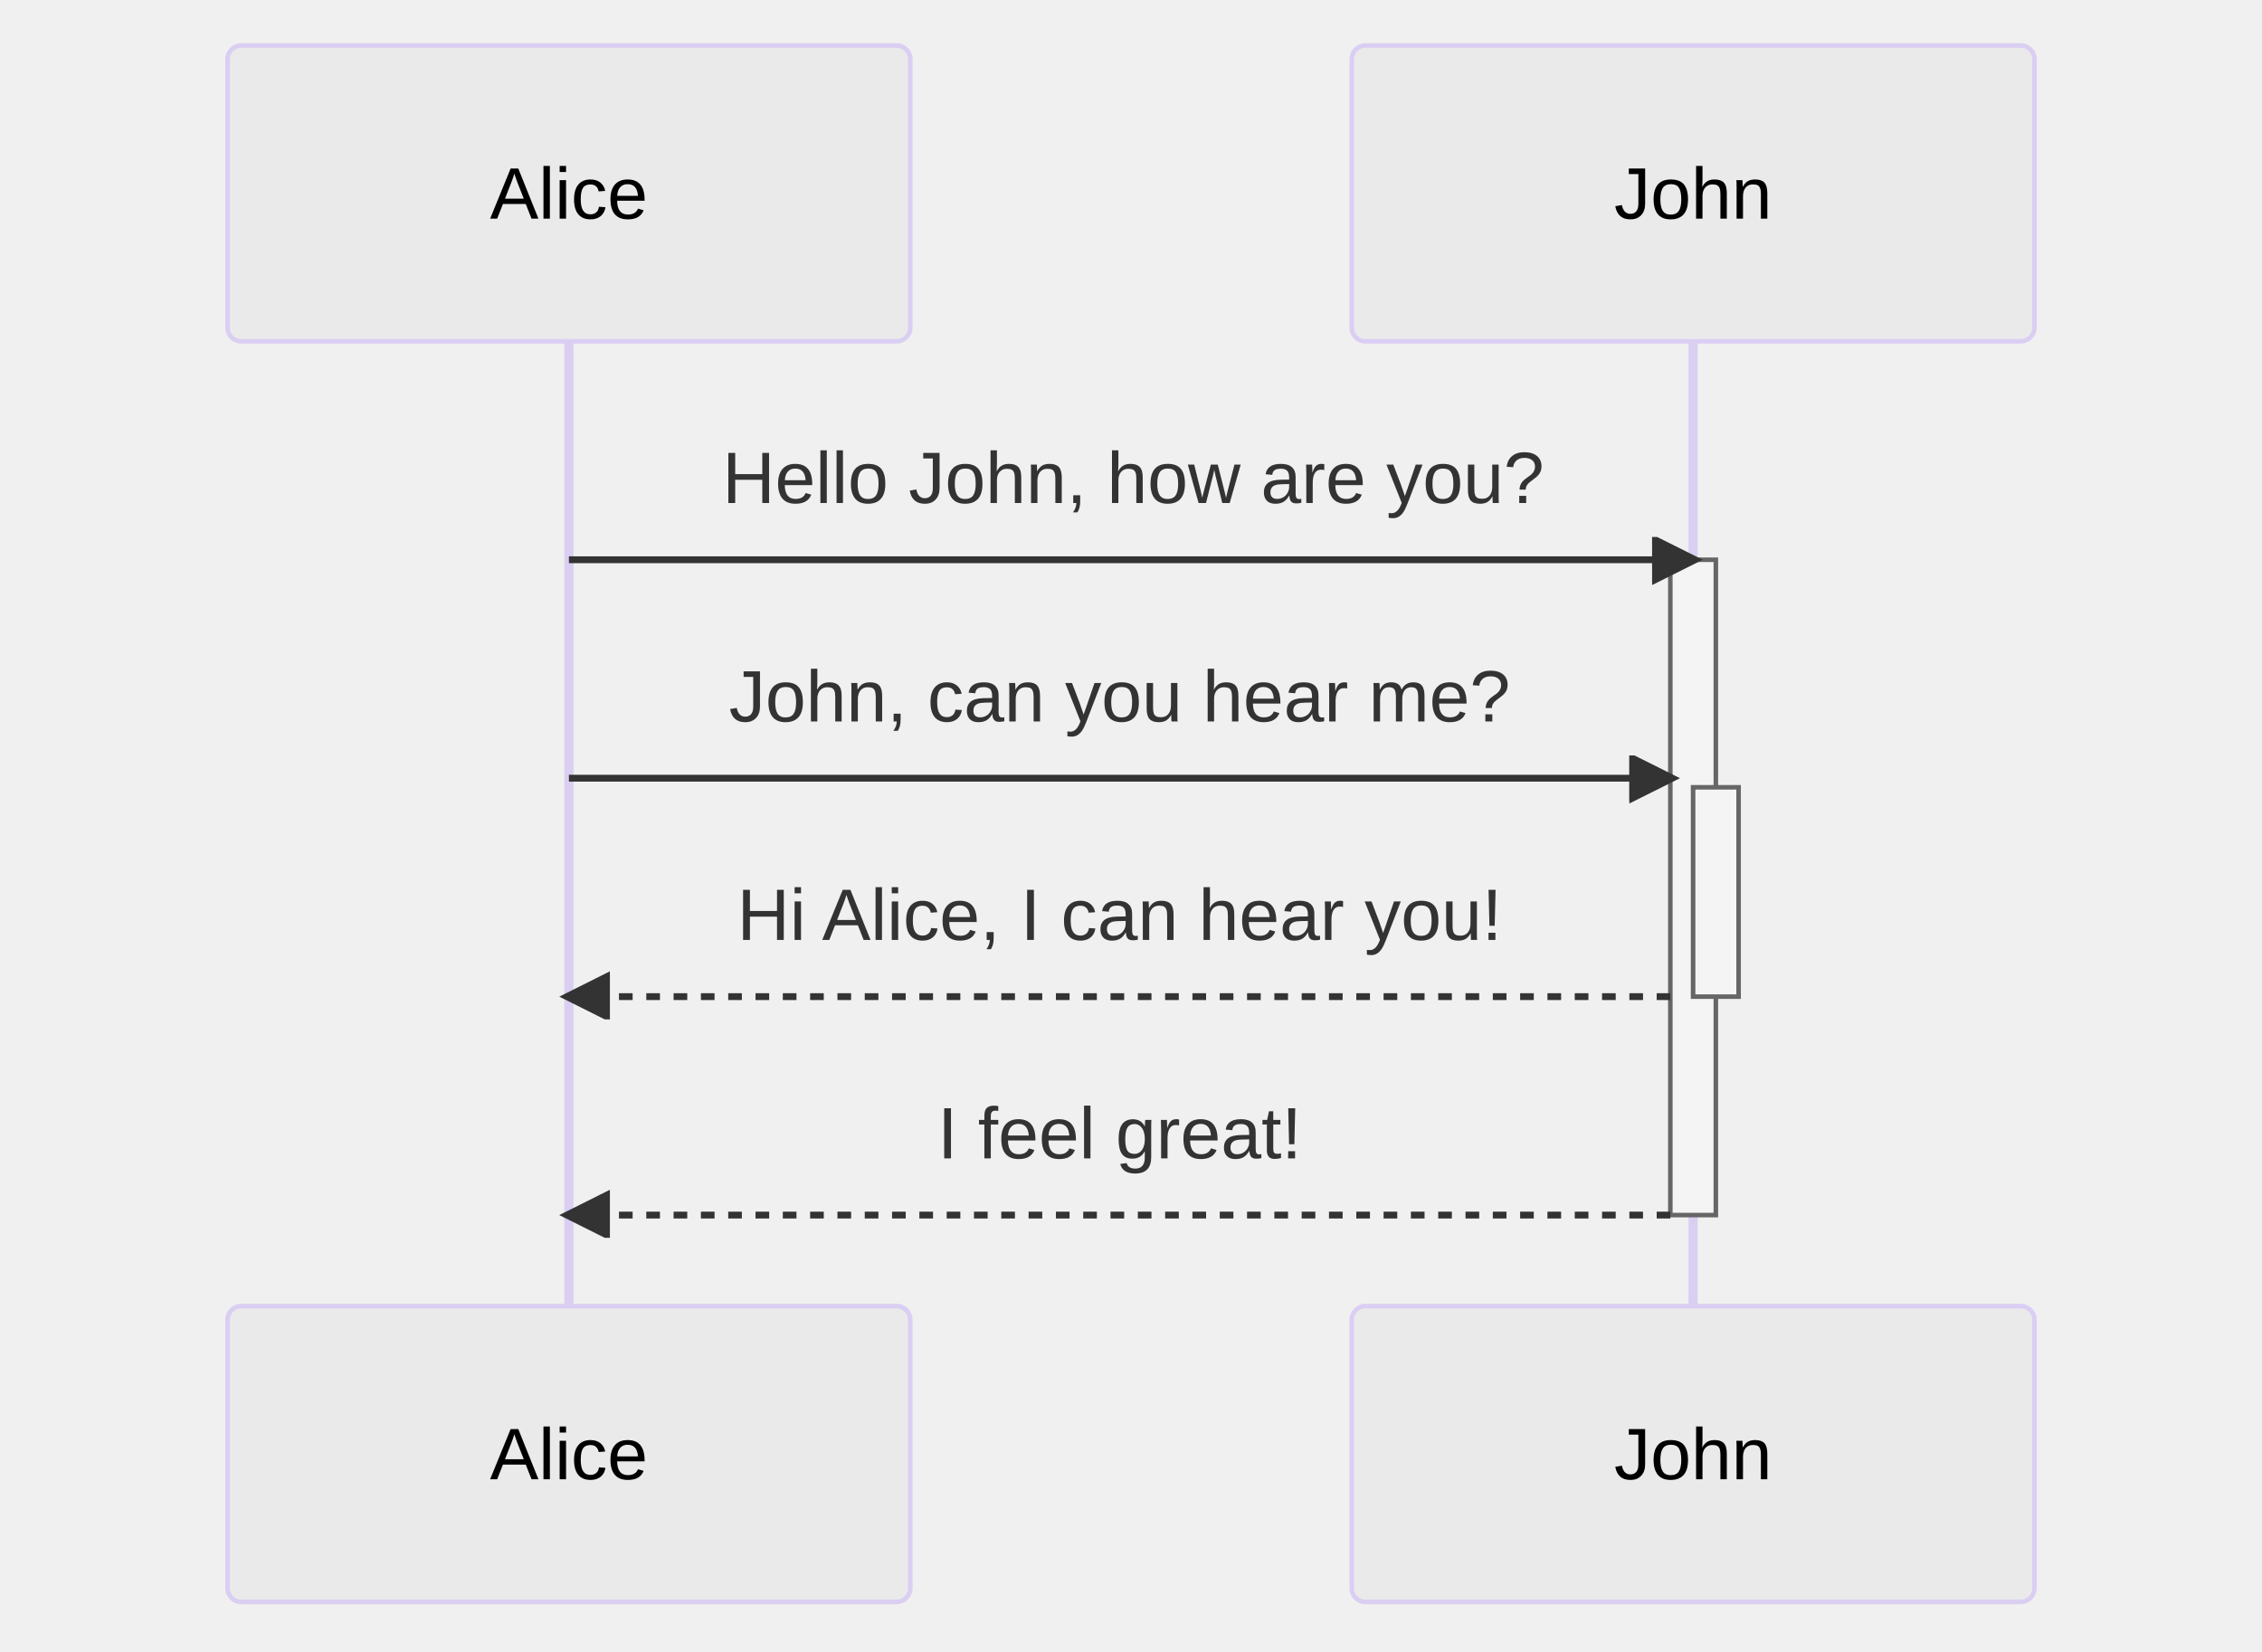
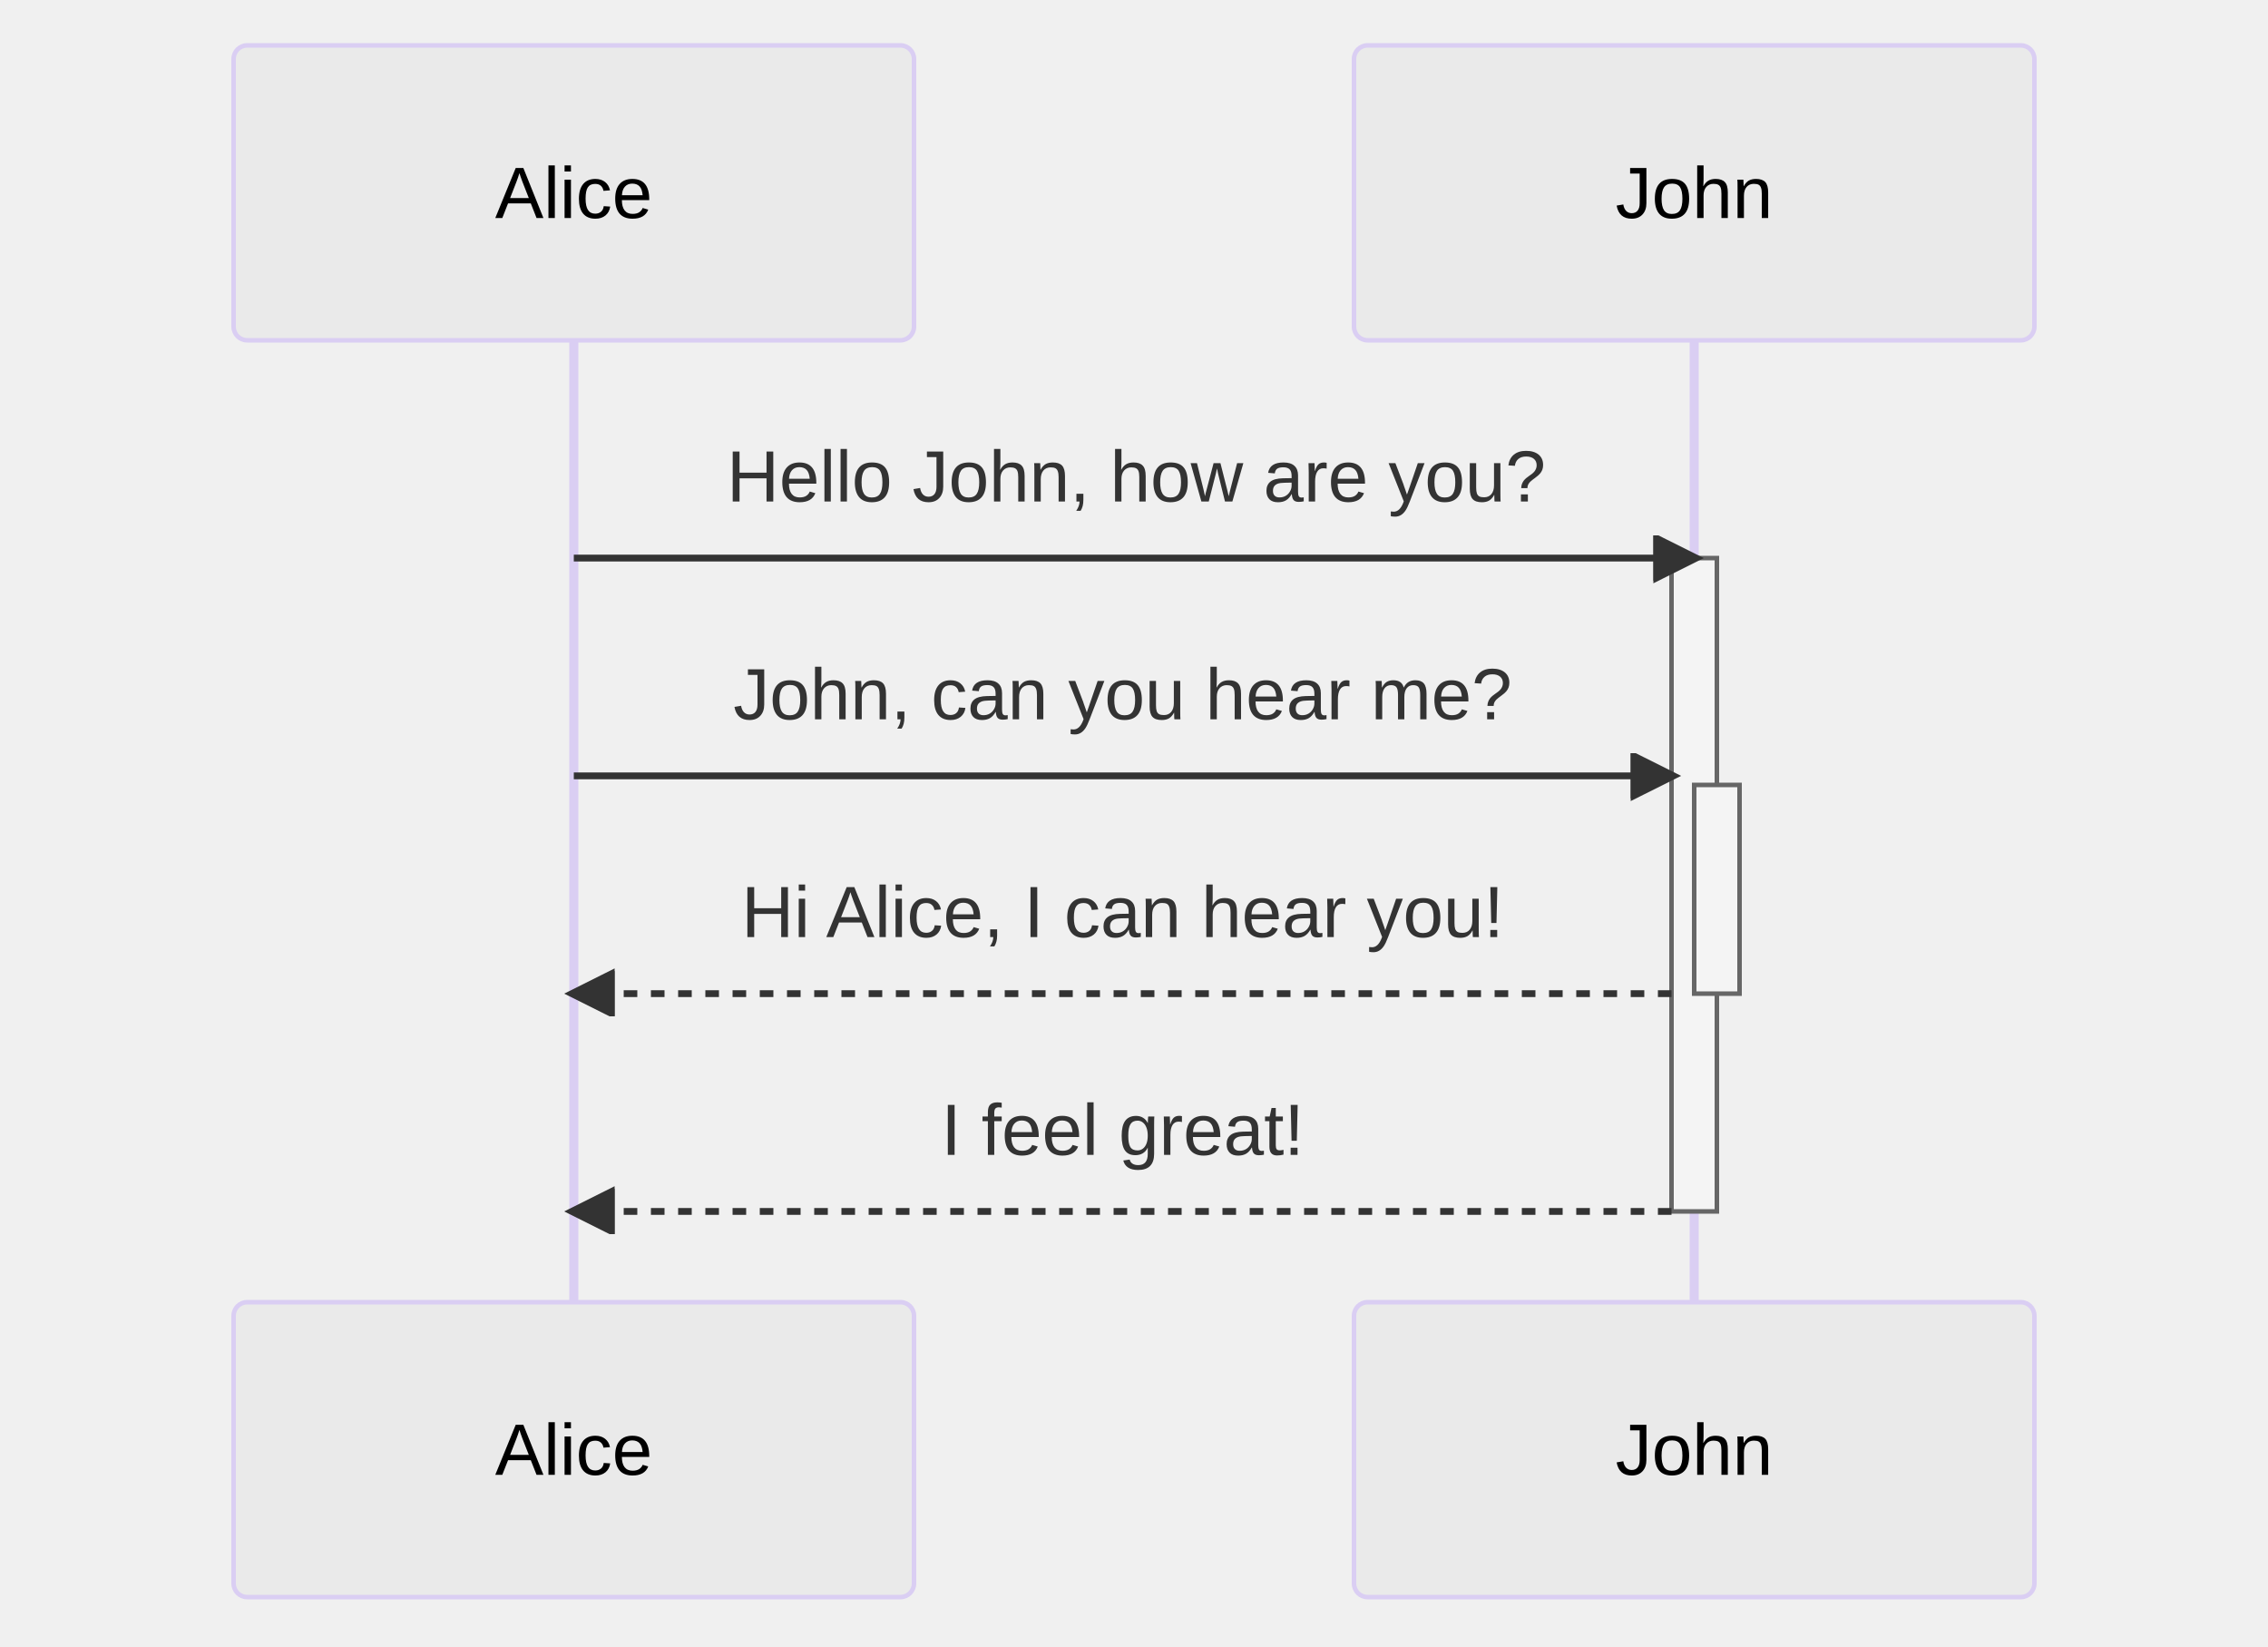
- <svg xmlns="http://www.w3.org/2000/svg" aria-roledescription="sequence" role="graphics-document document" viewBox="-50 -10 497 363" height="363" width="497" id="container">
+ <svg xmlns="http://www.w3.org/2000/svg" aria-roledescription="sequence" role="graphics-document document" viewBox="-50 -10 497 363" width="500" height="363" id="container">
  <style>
 #container{font-family:"trebuchet ms",verdana,arial,sans-serif;font-size:16px;fill:#333;}
 #container .error-icon{fill:#552222;}
 #container .error-text{fill:#552222;stroke:#552222;}
 #container .edge-thickness-normal{stroke-width:2px;}
 #container .edge-thickness-thick{stroke-width:3.5px;}
 #container .edge-pattern-solid{stroke-dasharray:0;}
 #container .edge-pattern-dashed{stroke-dasharray:3;}
 #container .edge-pattern-dotted{stroke-dasharray:2;}
 #container .marker{fill:#333333;stroke:#333333;}
 #container .marker.cross{stroke:#333333;}
 #container svg{font-family:"trebuchet ms",verdana,arial,sans-serif;font-size:16px;}
 #container .actor{stroke:hsl(259.626, 59.777%, 87.902%);fill:lch(94 9 286);}
 #container text.actor&gt;tspan{fill:black;stroke:none;}
 #container .actor-line{stroke:grey;}
 #container .messageLine0{stroke-width:1.5;stroke-dasharray:none;stroke:#333;}
 #container .messageLine1{stroke-width:1.5;stroke-dasharray:2,2;stroke:#333;}
 #container #arrowhead path{fill:#333;stroke:#333;}
 #container .sequenceNumber{fill:white;}
 #container #sequencenumber{fill:#333;}
 #container #crosshead path{fill:#333;stroke:#333;}
 #container .messageText{fill:#333;stroke:none;}
 #container .labelBox{stroke:hsl(259.626, 59.777%, 87.902%);fill:lch(94 9 286);}
 #container .labelText,#container .labelText&gt;tspan{fill:black;stroke:none;}
 #container .loopText,#container .loopText&gt;tspan{fill:black;stroke:none;}
 #container .loopLine{stroke-width:2px;stroke-dasharray:2,2;stroke:hsl(259.626, 59.777%, 87.902%);fill:hsl(259.626, 59.777%, 87.902%);}
 #container .note{stroke:#aaaa33;fill:#fff5ad;}
 #container .noteText,#container .noteText&gt;tspan{fill:black;stroke:none;}
 #container .activation0{fill:#f4f4f4;stroke:#666;}
 #container .activation1{fill:#f4f4f4;stroke:#666;}
 #container .activation2{fill:#f4f4f4;stroke:#666;}
 #container .actorPopupMenu{position:absolute;}
 #container .actorPopupMenuPanel{position:absolute;fill:lch(94 9 286);box-shadow:0px 8px 16px 0px rgba(0,0,0,0.2);filter:none;}
 #container .actor-man line{stroke:hsl(259.626, 59.777%, 87.902%);fill:lch(94 9 286);}
 #container .actor-man circle,#container line{stroke:hsl(259.626, 59.777%, 87.902%);fill:lch(94 9 286);stroke-width:2px;}
 #container :root{--mermaid-font-family:"trebuchet ms",verdana,arial,sans-serif;}
 </style>
  <g />
  <defs>
    <symbol height="24" width="24" id="computer">
      <path d="M2 2v13h20v-13h-20zm18 11h-16v-9h16v9zm-10.228 6l.466-1h3.524l.467 1h-4.457zm14.228 3h-24l2-6h2.104l-1.33 4h18.45l-1.297-4h2.073l2 6zm-5-10h-14v-7h14v7z" transform="scale(.5)">
 </path>
    </symbol>
  </defs>
  <defs>
    <symbol clip-rule="evenodd" fill-rule="evenodd" id="database">
      <path d="M12.258.001l.256.004.255.005.253.008.251.01.249.012.247.015.246.016.242.019.241.02.239.023.236.024.233.027.231.028.229.031.225.032.223.034.22.036.217.038.214.04.211.041.208.043.205.045.201.046.198.048.194.05.191.051.187.053.183.054.18.056.175.057.172.059.168.06.163.061.16.063.155.064.15.066.074.033.073.033.071.034.07.034.069.035.068.035.067.035.066.035.064.036.064.036.062.036.06.036.06.037.058.037.058.037.055.038.055.038.053.038.052.038.051.039.05.039.048.039.047.039.045.04.044.04.043.04.041.04.04.041.039.041.037.041.036.041.034.041.033.042.032.042.03.042.029.042.027.042.026.043.024.043.023.043.021.043.02.043.018.044.017.043.015.044.013.044.012.044.011.045.009.044.007.045.006.045.004.045.002.045.001.045v17l-.001.045-.002.045-.004.045-.006.045-.007.045-.009.044-.011.045-.012.044-.013.044-.015.044-.017.043-.018.044-.02.043-.021.043-.023.043-.024.043-.026.043-.027.042-.029.042-.03.042-.032.042-.033.042-.034.041-.036.041-.037.041-.039.041-.04.041-.041.04-.043.04-.044.04-.045.04-.047.039-.048.039-.05.039-.051.039-.052.038-.053.038-.055.038-.055.038-.058.037-.058.037-.06.037-.06.036-.062.036-.064.036-.064.036-.066.035-.067.035-.068.035-.069.035-.07.034-.071.034-.073.033-.074.033-.15.066-.155.064-.16.063-.163.061-.168.06-.172.059-.175.057-.18.056-.183.054-.187.053-.191.051-.194.05-.198.048-.201.046-.205.045-.208.043-.211.041-.214.04-.217.038-.22.036-.223.034-.225.032-.229.031-.231.028-.233.027-.236.024-.239.023-.241.02-.242.019-.246.016-.247.015-.249.012-.251.01-.253.008-.255.005-.256.004-.258.001-.258-.001-.256-.004-.255-.005-.253-.008-.251-.01-.249-.012-.247-.015-.245-.016-.243-.019-.241-.02-.238-.023-.236-.024-.234-.027-.231-.028-.228-.031-.226-.032-.223-.034-.22-.036-.217-.038-.214-.04-.211-.041-.208-.043-.204-.045-.201-.046-.198-.048-.195-.05-.19-.051-.187-.053-.184-.054-.179-.056-.176-.057-.172-.059-.167-.06-.164-.061-.159-.063-.155-.064-.151-.066-.074-.033-.072-.033-.072-.034-.07-.034-.069-.035-.068-.035-.067-.035-.066-.035-.064-.036-.063-.036-.062-.036-.061-.036-.06-.037-.058-.037-.057-.037-.056-.038-.055-.038-.053-.038-.052-.038-.051-.039-.049-.039-.049-.039-.046-.039-.046-.04-.044-.04-.043-.04-.041-.04-.04-.041-.039-.041-.037-.041-.036-.041-.034-.041-.033-.042-.032-.042-.03-.042-.029-.042-.027-.042-.026-.043-.024-.043-.023-.043-.021-.043-.02-.043-.018-.044-.017-.043-.015-.044-.013-.044-.012-.044-.011-.045-.009-.044-.007-.045-.006-.045-.004-.045-.002-.045-.001-.045v-17l.001-.045.002-.045.004-.045.006-.045.007-.045.009-.044.011-.045.012-.044.013-.044.015-.044.017-.043.018-.044.02-.043.021-.043.023-.043.024-.043.026-.043.027-.042.029-.042.03-.042.032-.042.033-.042.034-.041.036-.041.037-.041.039-.041.04-.041.041-.04.043-.04.044-.04.046-.04.046-.039.049-.039.049-.039.051-.039.052-.038.053-.038.055-.038.056-.038.057-.037.058-.037.06-.037.061-.036.062-.036.063-.036.064-.036.066-.035.067-.035.068-.035.069-.035.07-.034.072-.034.072-.033.074-.033.151-.066.155-.064.159-.063.164-.061.167-.06.172-.059.176-.057.179-.056.184-.054.187-.053.19-.051.195-.05.198-.048.201-.046.204-.045.208-.043.211-.041.214-.04.217-.038.22-.036.223-.034.226-.032.228-.031.231-.028.234-.027.236-.024.238-.023.241-.02.243-.019.245-.016.247-.015.249-.012.251-.01.253-.008.255-.005.256-.004.258-.001.258.001zm-9.258 20.499v.01l.001.021.003.021.004.022.005.021.006.022.007.022.009.023.01.022.011.023.012.023.013.023.015.023.016.024.017.023.018.024.019.024.021.024.022.025.023.024.024.025.052.049.056.05.061.051.066.051.07.051.075.051.079.052.084.052.088.052.092.052.097.052.102.051.105.052.11.052.114.051.119.051.123.051.127.05.131.05.135.05.139.048.144.049.147.047.152.047.155.047.16.045.163.045.167.043.171.043.176.041.178.041.183.039.187.039.19.037.194.035.197.035.202.033.204.031.209.03.212.029.216.027.219.025.222.024.226.021.23.02.233.018.236.016.24.015.243.012.246.01.249.008.253.005.256.004.259.001.26-.001.257-.004.254-.005.25-.008.247-.011.244-.012.241-.014.237-.016.233-.018.231-.021.226-.021.224-.024.22-.026.216-.027.212-.028.21-.031.205-.031.202-.034.198-.034.194-.036.191-.037.187-.039.183-.04.179-.04.175-.042.172-.043.168-.044.163-.045.16-.046.155-.046.152-.047.148-.048.143-.049.139-.049.136-.05.131-.05.126-.05.123-.051.118-.052.114-.051.11-.052.106-.052.101-.052.096-.052.092-.052.088-.053.083-.051.079-.052.074-.052.07-.051.065-.051.06-.051.056-.05.051-.05.023-.024.023-.025.021-.024.02-.024.019-.024.018-.024.017-.024.015-.023.014-.024.013-.023.012-.023.01-.023.01-.022.008-.022.006-.022.006-.022.004-.022.004-.021.001-.021.001-.021v-4.127l-.077.055-.08.053-.083.054-.085.053-.087.052-.09.052-.093.051-.095.05-.097.05-.1.049-.102.049-.105.048-.106.047-.109.047-.111.046-.114.045-.115.045-.118.044-.12.043-.122.042-.124.042-.126.041-.128.04-.13.04-.132.038-.134.038-.135.037-.138.037-.139.035-.142.035-.143.034-.144.033-.147.032-.148.031-.15.03-.151.03-.153.029-.154.027-.156.027-.158.026-.159.025-.161.024-.162.023-.163.022-.165.021-.166.02-.167.019-.169.018-.169.017-.171.016-.173.015-.173.014-.175.013-.175.012-.177.011-.178.01-.179.008-.179.008-.181.006-.182.005-.182.004-.184.003-.184.002h-.37l-.184-.002-.184-.003-.182-.004-.182-.005-.181-.006-.179-.008-.179-.008-.178-.01-.176-.011-.176-.012-.175-.013-.173-.014-.172-.015-.171-.016-.17-.017-.169-.018-.167-.019-.166-.02-.165-.021-.163-.022-.162-.023-.161-.024-.159-.025-.157-.026-.156-.027-.155-.027-.153-.029-.151-.03-.15-.03-.148-.031-.146-.032-.145-.033-.143-.034-.141-.035-.14-.035-.137-.037-.136-.037-.134-.038-.132-.038-.13-.04-.128-.04-.126-.041-.124-.042-.122-.042-.12-.044-.117-.043-.116-.045-.113-.045-.112-.046-.109-.047-.106-.047-.105-.048-.102-.049-.1-.049-.097-.05-.095-.05-.093-.052-.09-.051-.087-.052-.085-.053-.083-.054-.08-.054-.077-.054v4.127zm0-5.654v.011l.001.021.003.021.004.021.005.022.006.022.007.022.009.022.01.022.011.023.012.023.013.023.015.024.016.023.017.024.018.024.019.024.021.024.022.024.023.025.024.024.052.05.056.05.061.05.066.051.07.051.075.052.079.051.084.052.088.052.092.052.097.052.102.052.105.052.11.051.114.051.119.052.123.05.127.051.131.05.135.049.139.049.144.048.147.048.152.047.155.046.16.045.163.045.167.044.171.042.176.042.178.04.183.04.187.038.19.037.194.036.197.034.202.033.204.032.209.03.212.028.216.027.219.025.222.024.226.022.23.02.233.018.236.016.24.014.243.012.246.01.249.008.253.006.256.003.259.001.26-.001.257-.003.254-.006.25-.008.247-.01.244-.012.241-.015.237-.016.233-.018.231-.02.226-.022.224-.024.22-.025.216-.027.212-.029.21-.03.205-.032.202-.033.198-.035.194-.036.191-.037.187-.039.183-.039.179-.041.175-.042.172-.043.168-.044.163-.045.16-.045.155-.047.152-.047.148-.048.143-.048.139-.05.136-.049.131-.05.126-.051.123-.051.118-.051.114-.052.11-.052.106-.052.101-.052.096-.052.092-.052.088-.052.083-.052.079-.052.074-.051.07-.052.065-.051.06-.05.056-.051.051-.049.023-.025.023-.024.021-.025.02-.024.019-.024.018-.024.017-.024.015-.023.014-.023.013-.024.012-.022.01-.023.01-.023.008-.022.006-.022.006-.022.004-.021.004-.022.001-.021.001-.021v-4.139l-.077.054-.08.054-.083.054-.085.052-.087.053-.09.051-.093.051-.095.051-.097.05-.1.049-.102.049-.105.048-.106.047-.109.047-.111.046-.114.045-.115.044-.118.044-.12.044-.122.042-.124.042-.126.041-.128.04-.13.039-.132.039-.134.038-.135.037-.138.036-.139.036-.142.035-.143.033-.144.033-.147.033-.148.031-.15.03-.151.03-.153.028-.154.028-.156.027-.158.026-.159.025-.161.024-.162.023-.163.022-.165.021-.166.02-.167.019-.169.018-.169.017-.171.016-.173.015-.173.014-.175.013-.175.012-.177.011-.178.009-.179.009-.179.007-.181.007-.182.005-.182.004-.184.003-.184.002h-.37l-.184-.002-.184-.003-.182-.004-.182-.005-.181-.007-.179-.007-.179-.009-.178-.009-.176-.011-.176-.012-.175-.013-.173-.014-.172-.015-.171-.016-.17-.017-.169-.018-.167-.019-.166-.02-.165-.021-.163-.022-.162-.023-.161-.024-.159-.025-.157-.026-.156-.027-.155-.028-.153-.028-.151-.03-.15-.03-.148-.031-.146-.033-.145-.033-.143-.033-.141-.035-.14-.036-.137-.036-.136-.037-.134-.038-.132-.039-.13-.039-.128-.04-.126-.041-.124-.042-.122-.043-.12-.043-.117-.044-.116-.044-.113-.046-.112-.046-.109-.046-.106-.047-.105-.048-.102-.049-.1-.049-.097-.05-.095-.051-.093-.051-.09-.051-.087-.053-.085-.052-.083-.054-.08-.054-.077-.054v4.139zm0-5.666v.011l.001.02.003.022.004.021.005.022.006.021.007.022.009.023.01.022.011.023.012.023.013.023.015.023.016.024.017.024.018.023.019.024.021.025.022.024.023.024.024.025.052.05.056.05.061.05.066.051.07.051.075.052.079.051.084.052.088.052.092.052.097.052.102.052.105.051.11.052.114.051.119.051.123.051.127.05.131.05.135.05.139.049.144.048.147.048.152.047.155.046.16.045.163.045.167.043.171.043.176.042.178.04.183.04.187.038.19.037.194.036.197.034.202.033.204.032.209.03.212.028.216.027.219.025.222.024.226.021.23.02.233.018.236.017.24.014.243.012.246.01.249.008.253.006.256.003.259.001.26-.001.257-.003.254-.006.25-.008.247-.01.244-.013.241-.014.237-.016.233-.018.231-.02.226-.022.224-.024.22-.025.216-.027.212-.029.21-.03.205-.032.202-.033.198-.035.194-.036.191-.037.187-.039.183-.039.179-.041.175-.042.172-.043.168-.044.163-.045.16-.045.155-.047.152-.047.148-.048.143-.049.139-.049.136-.049.131-.051.126-.05.123-.051.118-.052.114-.051.11-.052.106-.052.101-.052.096-.052.092-.052.088-.052.083-.052.079-.052.074-.052.07-.051.065-.051.06-.051.056-.05.051-.049.023-.025.023-.025.021-.024.02-.024.019-.024.018-.024.017-.024.015-.023.014-.024.013-.023.012-.023.01-.022.01-.023.008-.022.006-.022.006-.022.004-.022.004-.021.001-.021.001-.021v-4.153l-.077.054-.08.054-.083.053-.085.053-.087.053-.09.051-.093.051-.095.051-.097.05-.1.049-.102.048-.105.048-.106.048-.109.046-.111.046-.114.046-.115.044-.118.044-.12.043-.122.043-.124.042-.126.041-.128.04-.13.039-.132.039-.134.038-.135.037-.138.036-.139.036-.142.034-.143.034-.144.033-.147.032-.148.032-.15.03-.151.03-.153.028-.154.028-.156.027-.158.026-.159.024-.161.024-.162.023-.163.023-.165.021-.166.02-.167.019-.169.018-.169.017-.171.016-.173.015-.173.014-.175.013-.175.012-.177.01-.178.01-.179.009-.179.007-.181.006-.182.006-.182.004-.184.003-.184.001-.185.001-.185-.001-.184-.001-.184-.003-.182-.004-.182-.006-.181-.006-.179-.007-.179-.009-.178-.01-.176-.01-.176-.012-.175-.013-.173-.014-.172-.015-.171-.016-.17-.017-.169-.018-.167-.019-.166-.02-.165-.021-.163-.023-.162-.023-.161-.024-.159-.024-.157-.026-.156-.027-.155-.028-.153-.028-.151-.03-.15-.03-.148-.032-.146-.032-.145-.033-.143-.034-.141-.034-.14-.036-.137-.036-.136-.037-.134-.038-.132-.039-.13-.039-.128-.041-.126-.041-.124-.041-.122-.043-.12-.043-.117-.044-.116-.044-.113-.046-.112-.046-.109-.046-.106-.048-.105-.048-.102-.048-.1-.05-.097-.049-.095-.051-.093-.051-.09-.052-.087-.052-.085-.053-.083-.053-.08-.054-.077-.054v4.153zm8.74-8.179l-.257.004-.254.005-.25.008-.247.011-.244.012-.241.014-.237.016-.233.018-.231.021-.226.022-.224.023-.22.026-.216.027-.212.028-.21.031-.205.032-.202.033-.198.034-.194.036-.191.038-.187.038-.183.04-.179.041-.175.042-.172.043-.168.043-.163.045-.16.046-.155.046-.152.048-.148.048-.143.048-.139.049-.136.05-.131.05-.126.051-.123.051-.118.051-.114.052-.11.052-.106.052-.101.052-.096.052-.092.052-.088.052-.083.052-.079.052-.074.051-.07.052-.065.051-.06.05-.056.05-.051.05-.023.025-.023.024-.021.024-.02.025-.019.024-.018.024-.017.023-.015.024-.014.023-.013.023-.012.023-.01.023-.01.022-.008.022-.006.023-.006.021-.004.022-.004.021-.001.021-.001.021.001.021.001.021.004.021.004.022.006.021.006.023.008.022.01.022.01.023.012.023.013.023.014.023.015.024.017.023.018.024.019.024.02.025.021.024.023.024.023.025.051.05.056.05.06.05.065.051.07.052.074.051.079.052.083.052.088.052.092.052.096.052.101.052.106.052.11.052.114.052.118.051.123.051.126.051.131.05.136.05.139.049.143.048.148.048.152.048.155.046.16.046.163.045.168.043.172.043.175.042.179.041.183.04.187.038.191.038.194.036.198.034.202.033.205.032.21.031.212.028.216.027.22.026.224.023.226.022.231.021.233.018.237.016.241.014.244.012.247.011.25.008.254.005.257.004.26.001.26-.001.257-.004.254-.005.25-.008.247-.011.244-.012.241-.014.237-.016.233-.018.231-.021.226-.022.224-.023.22-.026.216-.027.212-.028.21-.031.205-.032.202-.033.198-.034.194-.036.191-.038.187-.038.183-.04.179-.041.175-.042.172-.043.168-.043.163-.045.16-.046.155-.046.152-.048.148-.048.143-.048.139-.049.136-.05.131-.05.126-.051.123-.051.118-.051.114-.052.11-.052.106-.052.101-.052.096-.052.092-.052.088-.052.083-.052.079-.052.074-.051.07-.052.065-.051.06-.05.056-.05.051-.05.023-.025.023-.024.021-.024.02-.025.019-.024.018-.024.017-.023.015-.024.014-.023.013-.023.012-.023.01-.023.01-.022.008-.022.006-.023.006-.021.004-.022.004-.021.001-.021.001-.021-.001-.021-.001-.021-.004-.021-.004-.022-.006-.021-.006-.023-.008-.022-.01-.022-.01-.023-.012-.023-.013-.023-.014-.023-.015-.024-.017-.023-.018-.024-.019-.024-.02-.025-.021-.024-.023-.024-.023-.025-.051-.05-.056-.05-.06-.05-.065-.051-.07-.052-.074-.051-.079-.052-.083-.052-.088-.052-.092-.052-.096-.052-.101-.052-.106-.052-.11-.052-.114-.052-.118-.051-.123-.051-.126-.051-.131-.05-.136-.05-.139-.049-.143-.048-.148-.048-.152-.048-.155-.046-.16-.046-.163-.045-.168-.043-.172-.043-.175-.042-.179-.041-.183-.04-.187-.038-.191-.038-.194-.036-.198-.034-.202-.033-.205-.032-.21-.031-.212-.028-.216-.027-.22-.026-.224-.023-.226-.022-.231-.021-.233-.018-.237-.016-.241-.014-.244-.012-.247-.011-.25-.008-.254-.005-.257-.004-.26-.001-.26.001z" transform="scale(.5)" />
    </symbol>
  </defs>
  <defs>
    <symbol height="24" width="24" id="clock">
      <path d="M12 2c5.514 0 10 4.486 10 10s-4.486 10-10 10-10-4.486-10-10 4.486-10 10-10zm0-2c-6.627 0-12 5.373-12 12s5.373 12 12 12 12-5.373 12-12-5.373-12-12-12zm5.848 12.459c.202.038.202.333.001.372-1.907.361-6.045 1.111-6.547 1.111-.719 0-1.301-.582-1.301-1.301 0-.512.77-5.447 1.125-7.445.034-.192.312-.181.343.014l.985 6.238 5.394 1.011z" transform="scale(.5)" />
    </symbol>
  </defs>
  <g>
    <line stroke="#999" stroke-width="0.5px" class="200" y2="297" x2="75" y1="5" x1="75" id="actor0" />
    <g id="root-0">
      <rect class="actor" ry="3" rx="3" height="65" width="150" stroke="#666" fill="#eaeaea" y="0" x="0" />
      <text style="text-anchor: middle; font-size: 16px; font-weight: 400;" class="actor" alignment-baseline="middle" dominant-baseline="central" y="32.5" x="75">
        <tspan dy="0" x="75">Alice</tspan>
      </text>
    </g>
  </g>
  <g>
    <line stroke="#999" stroke-width="0.5px" class="200" y2="297" x2="322" y1="5" x1="322" id="actor1" />
    <g id="root-1">
      <rect class="actor" ry="3" rx="3" height="65" width="150" stroke="#666" fill="#eaeaea" y="0" x="247" />
      <text style="text-anchor: middle; font-size: 16px; font-weight: 400;" class="actor" alignment-baseline="middle" dominant-baseline="central" y="32.5" x="322">
        <tspan dy="0" x="322">John</tspan>
      </text>
    </g>
  </g>
  <defs>
    <marker orient="auto" markerHeight="12" markerWidth="12" markerUnits="userSpaceOnUse" refY="5" refX="9" id="arrowhead">
      <path d="M 0 0 L 10 5 L 0 10 z" />
    </marker>
  </defs>
  <defs>
    <marker refY="5" refX="4" orient="auto" markerHeight="8" markerWidth="15" id="crosshead">
      <path style="stroke-dasharray: 0, 0;" d="M 1,2 L 6,7 M 6,2 L 1,7" stroke-width="1pt" stroke="#000000" fill="none" />
    </marker>
  </defs>
  <defs>
    <marker orient="auto" markerHeight="28" markerWidth="20" refY="7" refX="18" id="filled-head">
      <path d="M 18,7 L9,13 L14,7 L9,1 Z" />
    </marker>
  </defs>
  <defs>
    <marker orient="auto" markerHeight="40" markerWidth="60" refY="15" refX="15" id="sequencenumber">
      <circle r="6" cy="15" cx="15" />
    </marker>
  </defs>
  <g>
    <rect class="activation0" ry="0" rx="0" height="144" width="10" stroke="#666" fill="#EDF2AE" y="113" x="317" />
  </g>
  <g>
    <rect class="activation1" ry="0" rx="0" height="46" width="10" stroke="#666" fill="#EDF2AE" y="163" x="322" />
  </g>
  <text style="font-size: 16px; font-weight: 400;" dy="1em" class="messageText" alignment-baseline="middle" dominant-baseline="middle" text-anchor="middle" y="80" x="199">Hello John, how are you?</text>
  <line style="fill: none;" marker-end="url(#arrowhead)" stroke="none" stroke-width="2" class="messageLine0" y2="113" x2="322" y1="113" x1="75" />
  <text style="font-size: 16px; font-weight: 400;" dy="1em" class="messageText" alignment-baseline="middle" dominant-baseline="middle" text-anchor="middle" y="128" x="196">John, can you hear me?</text>
  <line style="fill: none;" marker-end="url(#arrowhead)" stroke="none" stroke-width="2" class="messageLine0" y2="161" x2="317" y1="161" x1="75" />
  <text style="font-size: 16px; font-weight: 400;" dy="1em" class="messageText" alignment-baseline="middle" dominant-baseline="middle" text-anchor="middle" y="176" x="196">Hi Alice, I can hear you!</text>
  <line style="stroke-dasharray: 3, 3; fill: none;" marker-end="url(#arrowhead)" stroke="none" stroke-width="2" class="messageLine1" y2="209" x2="75" y1="209" x1="317" />
  <text style="font-size: 16px; font-weight: 400;" dy="1em" class="messageText" alignment-baseline="middle" dominant-baseline="middle" text-anchor="middle" y="224" x="196">I feel great!</text>
  <line style="stroke-dasharray: 3, 3; fill: none;" marker-end="url(#arrowhead)" stroke="none" stroke-width="2" class="messageLine1" y2="257" x2="75" y1="257" x1="317" />
  <g>
    <rect class="actor" ry="3" rx="3" height="65" width="150" stroke="#666" fill="#eaeaea" y="277" x="0" />
    <text style="text-anchor: middle; font-size: 16px; font-weight: 400;" class="actor" alignment-baseline="middle" dominant-baseline="central" y="309.5" x="75">
      <tspan dy="0" x="75">Alice</tspan>
    </text>
  </g>
  <g>
    <rect class="actor" ry="3" rx="3" height="65" width="150" stroke="#666" fill="#eaeaea" y="277" x="247" />
    <text style="text-anchor: middle; font-size: 16px; font-weight: 400;" class="actor" alignment-baseline="middle" dominant-baseline="central" y="309.5" x="322">
      <tspan dy="0" x="322">John</tspan>
    </text>
  </g>
</svg>
